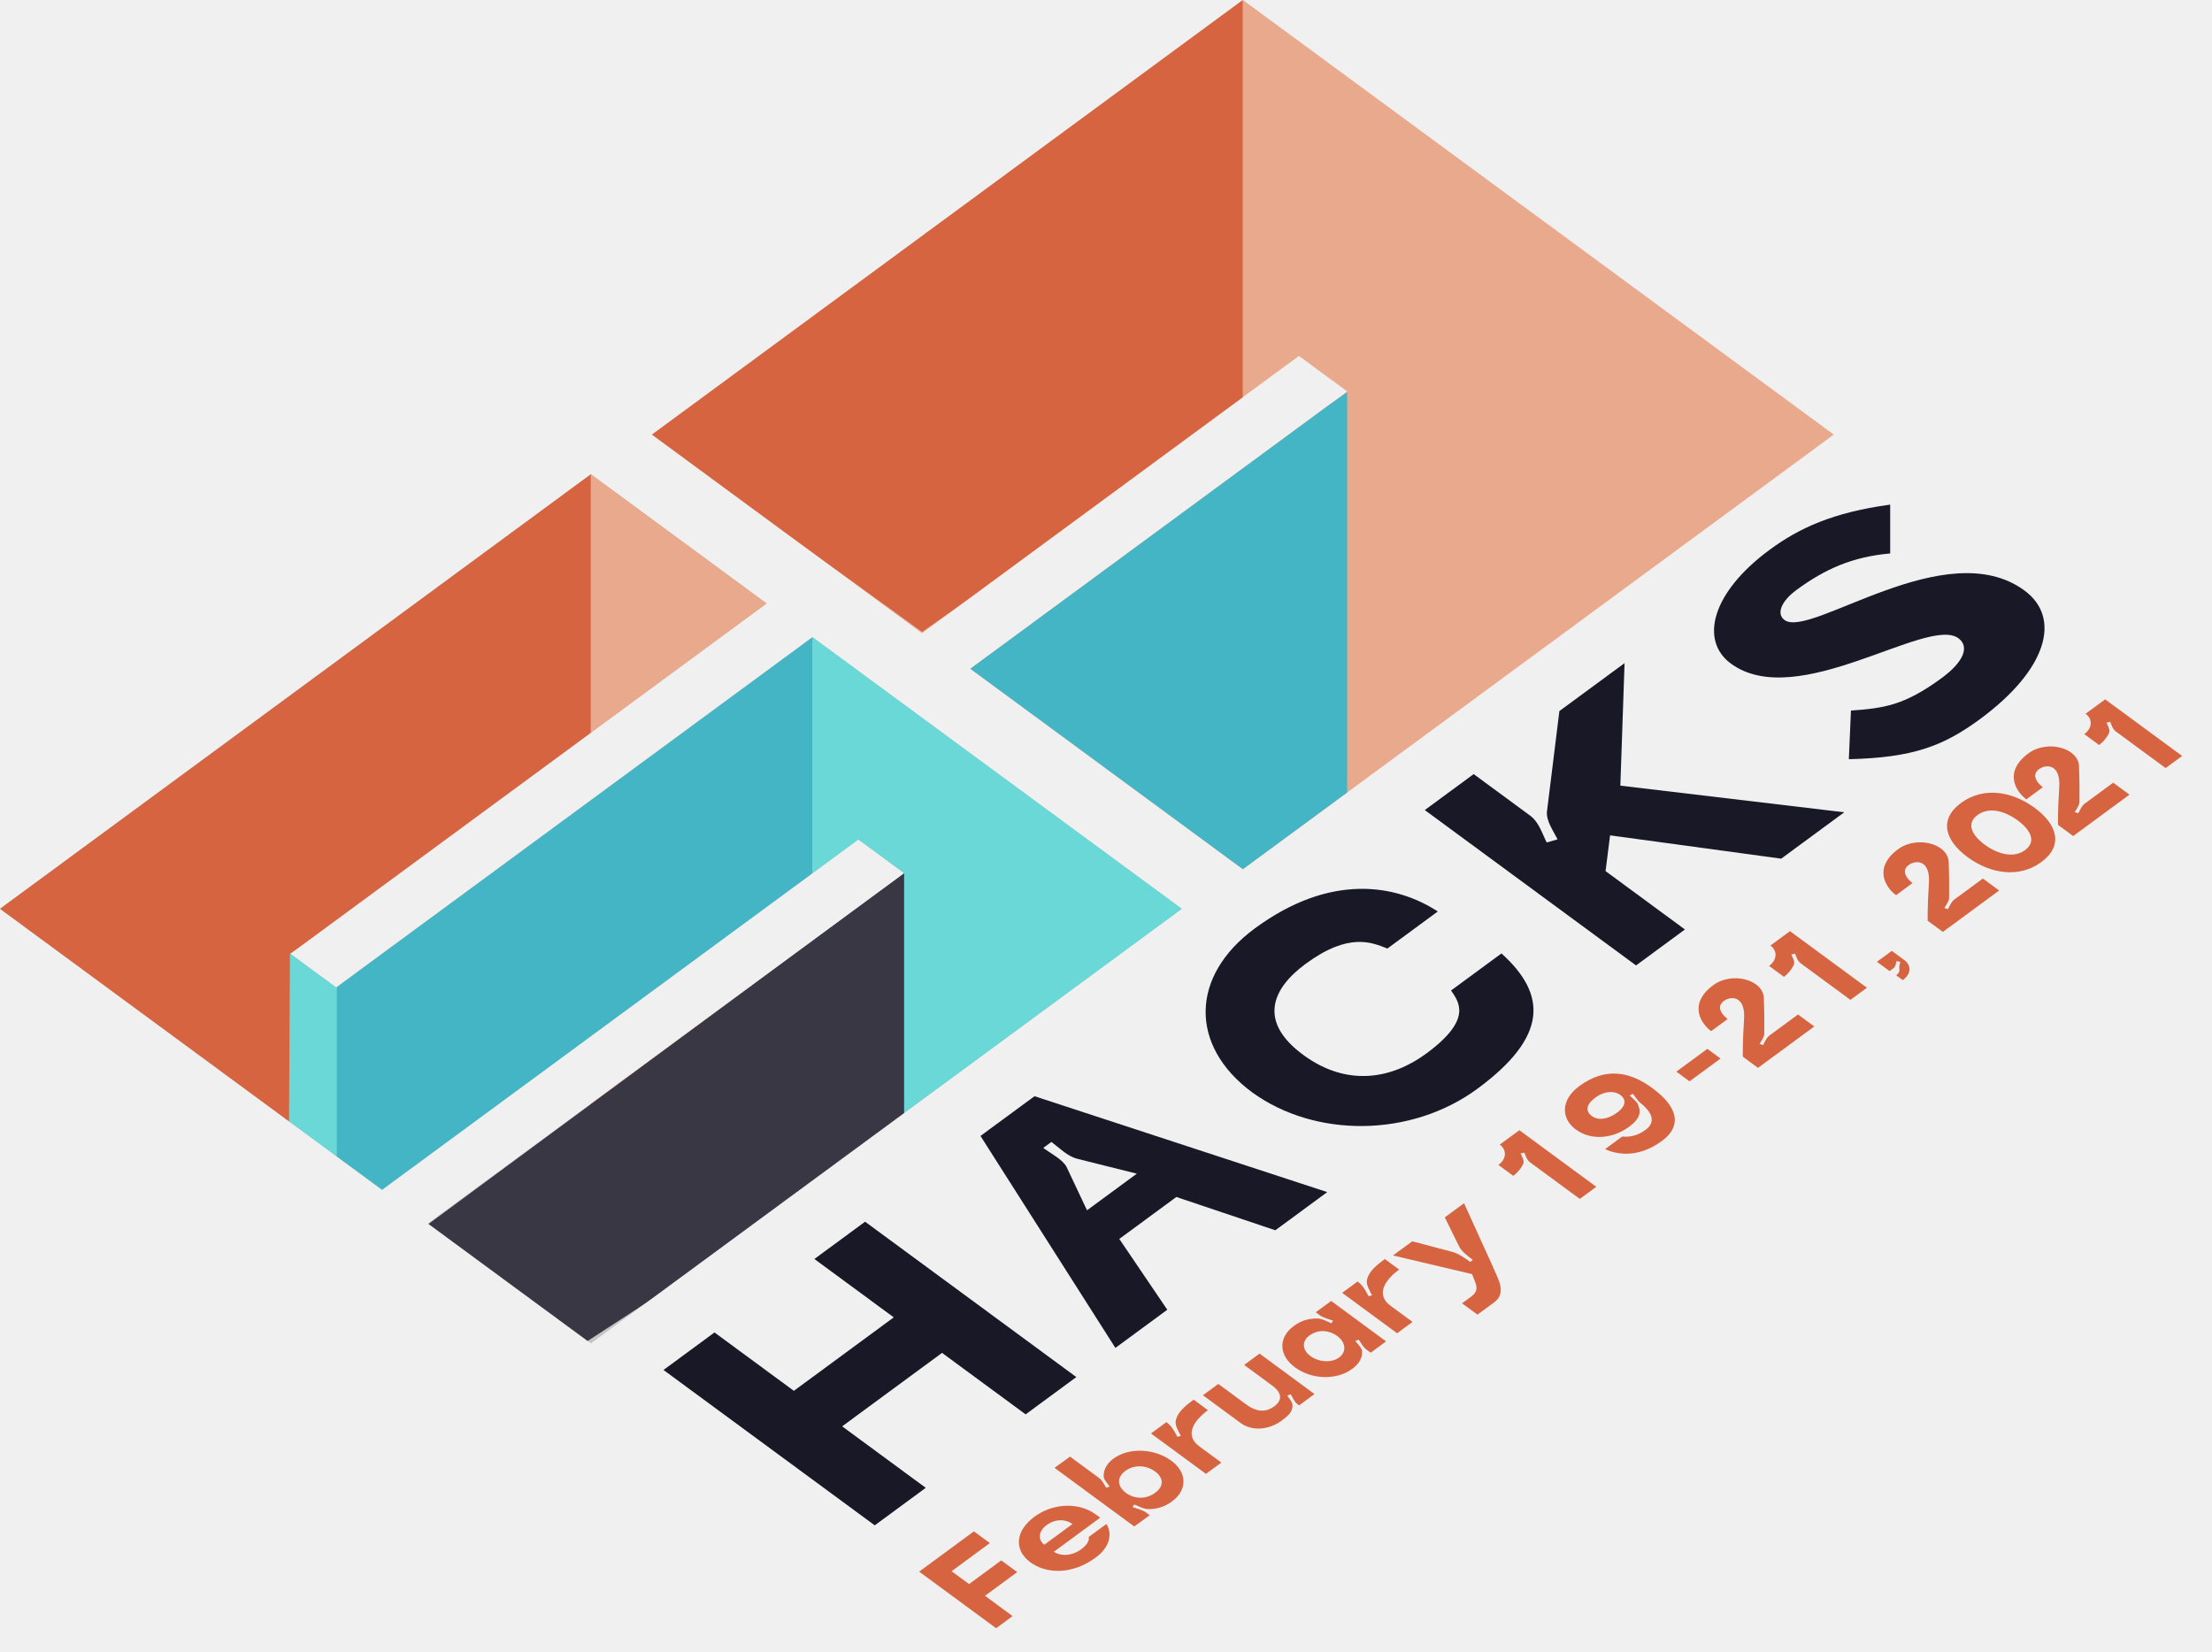
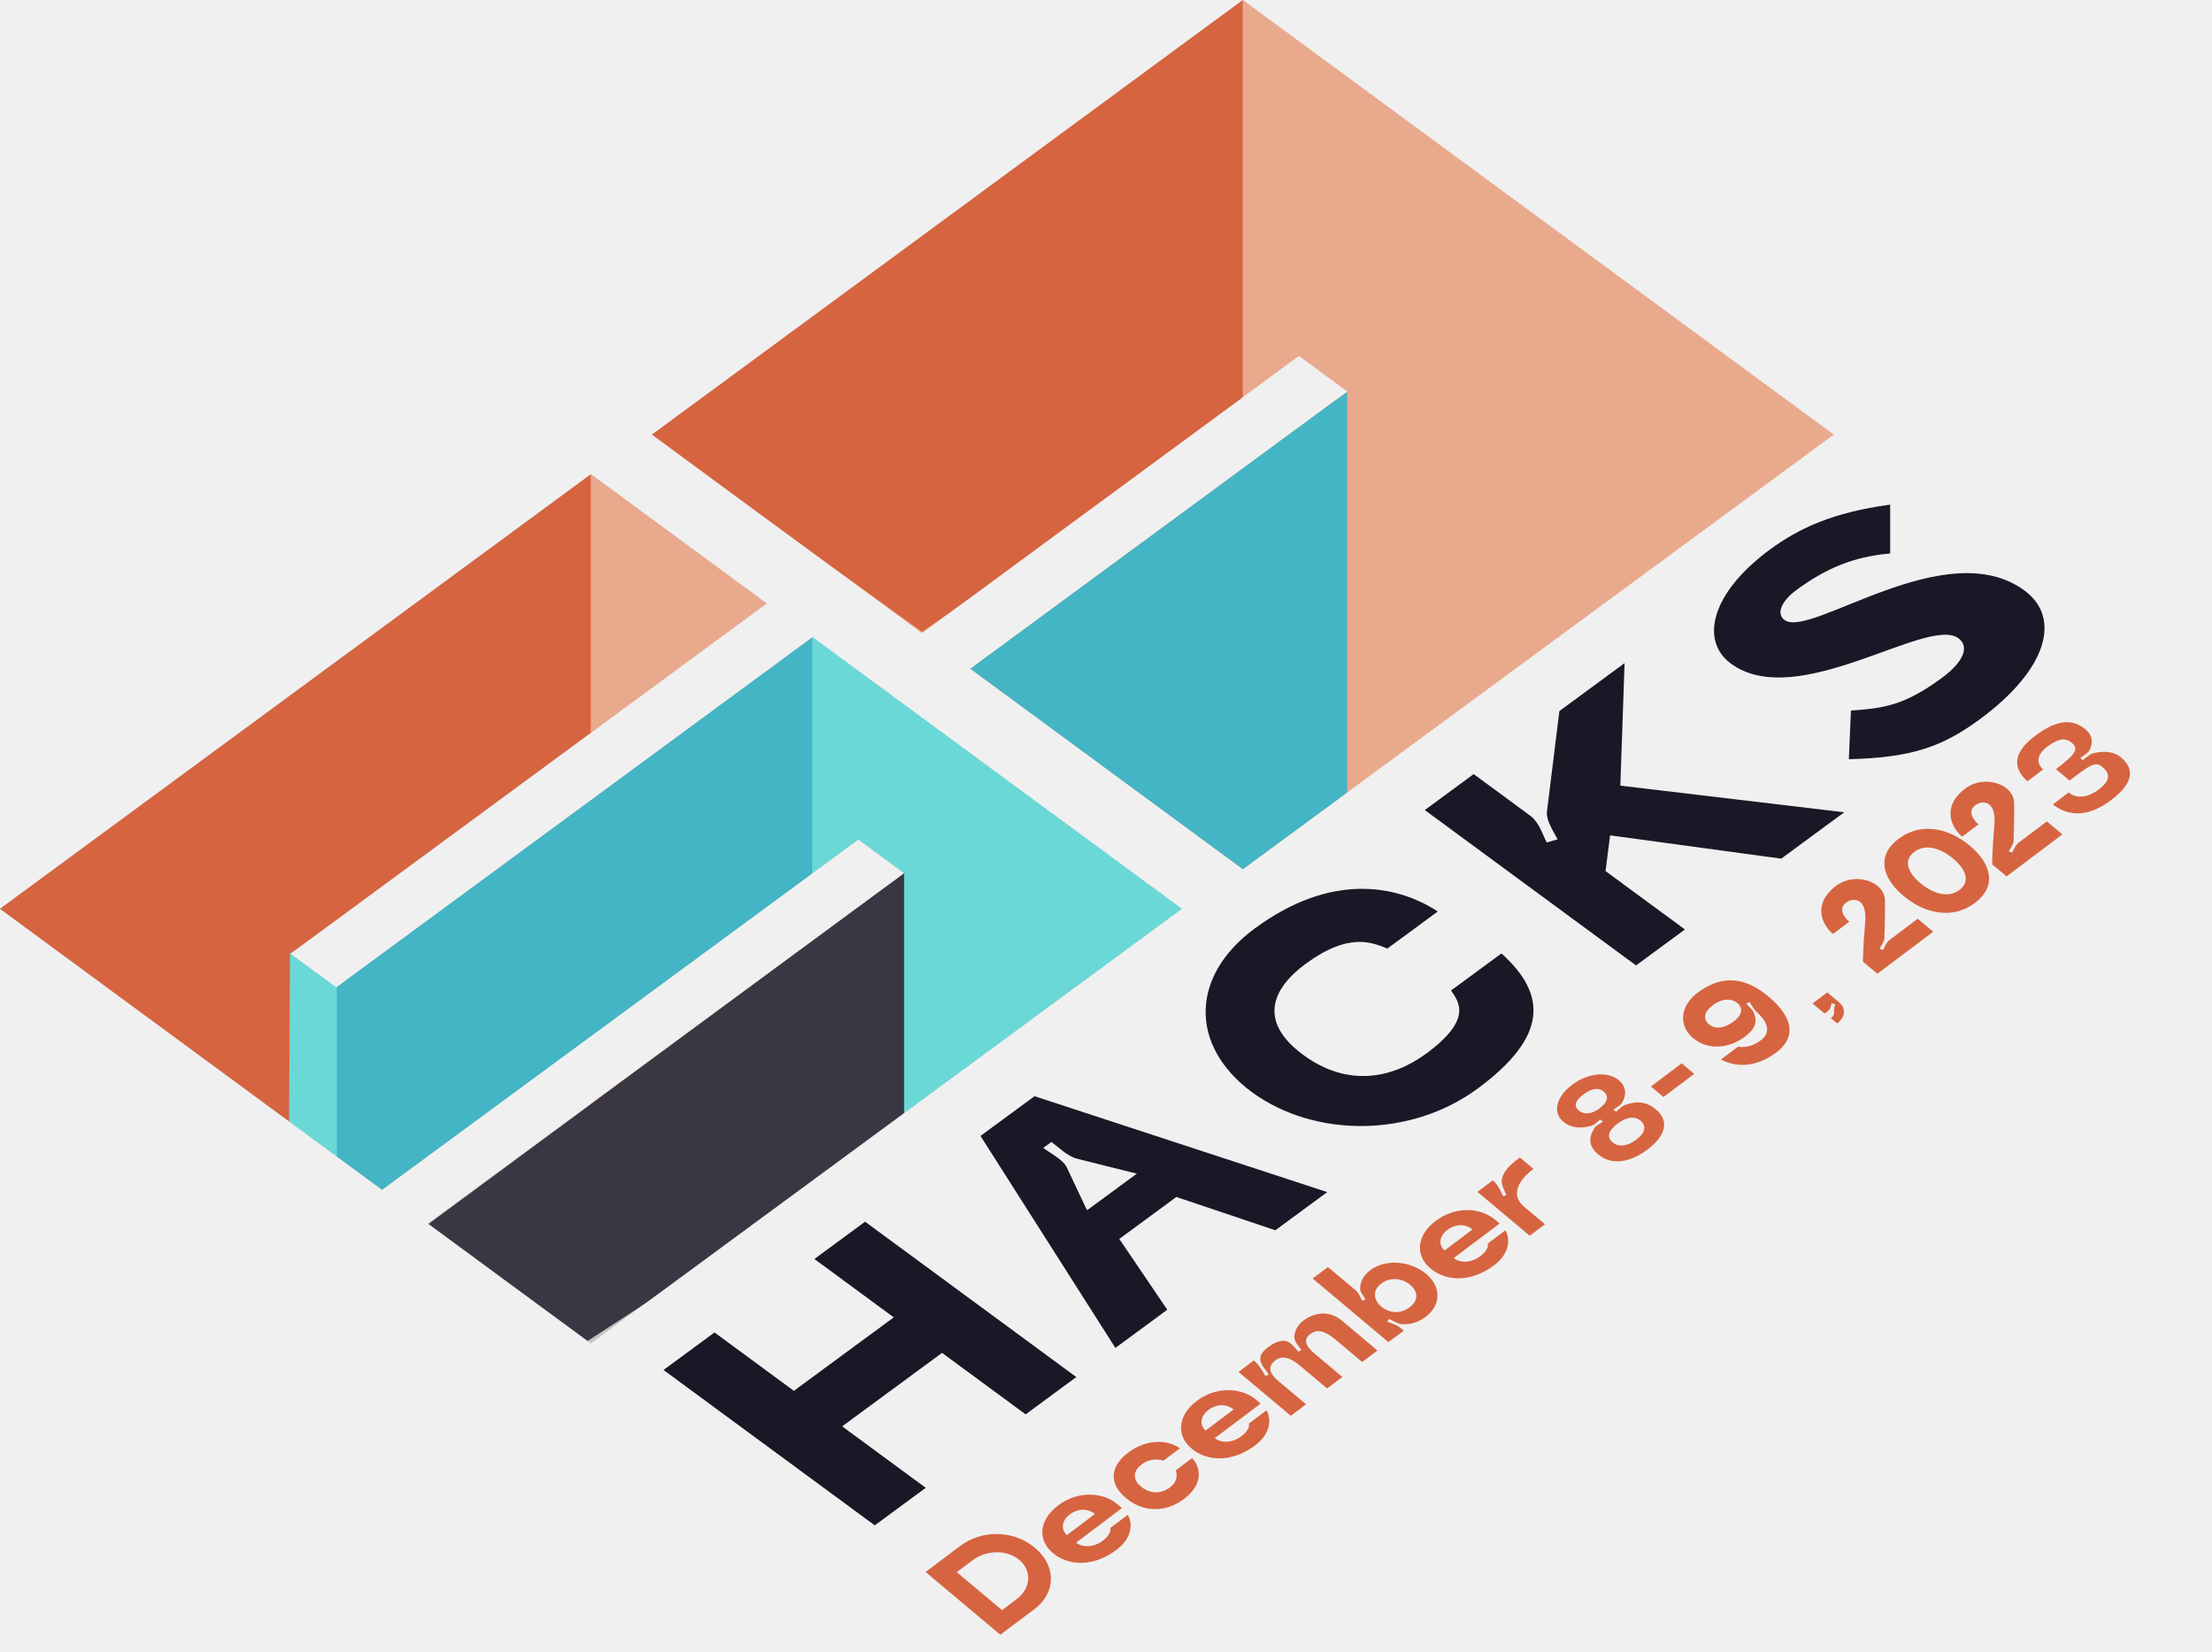
<svg xmlns="http://www.w3.org/2000/svg" width="616" height="460" viewBox="0 0 616 460" fill="none">
-   <path fill-rule="evenodd" clip-rule="evenodd" d="M0 253.071L164.557 132.051L213.498 168.044L80.86 265.591L93.627 274.98L226.266 177.433L329.114 253.071L164.557 374.092L0 253.071ZM239.033 233.771L106.395 331.318L119.162 340.707L251.8 243.16L239.033 233.771Z" fill="#C4C4C4" />
-   <mask id="mask0" mask-type="alpha" maskUnits="userSpaceOnUse" x="0" y="132" width="330" height="243">
+   <g clip-path="url(#clip0_3_10)">
    <path fill-rule="evenodd" clip-rule="evenodd" d="M0 253.071L164.557 132.051L213.498 168.044L80.86 265.591L93.627 274.98L226.266 177.433L329.114 253.071L164.557 374.092L0 253.071ZM239.033 233.771L106.395 331.318L119.162 340.707L251.8 243.16L239.033 233.771Z" fill="#C4C4C4" />
-   </mask>
-   <g mask="url(#mask0)">
-     <path d="M-24.074 256.724L165.01 126.887V208.773L93.79 260.413L93.79 351.889L-24.074 256.724Z" fill="#D66440" />
-     <path d="M80.749 265.577L225.195 175.944L226.198 257.093L80.248 353.364L80.749 265.577Z" fill="#6AD8D7" />
-     <path d="M291.901 221.683L164.508 127.624V309.471L223.691 270.003L291.901 221.683Z" fill="#E9A98D" />
-     <path d="M225.697 258.568V158.977L341.555 264.101L286.886 300.987L225.697 341.192V258.568Z" fill="#6AD8D7" />
-     <path d="M93.79 274.798L226.198 175.576V253.773L93.79 349.307L93.79 274.798Z" fill="#44B5C5" />
-     <path d="M113.35 345.25L251.777 243.076V316.11L113.35 406.111L113.35 345.25Z" fill="#393744" />
+     <mask id="mask0_3_10" style="mask-type:alpha" maskUnits="userSpaceOnUse" x="0" y="132" width="330" height="243">
+       <path fill-rule="evenodd" clip-rule="evenodd" d="M0 253.071L164.557 132.051L213.498 168.044L80.86 265.591L93.627 274.98L226.266 177.433L329.114 253.071L164.557 374.092L0 253.071ZM239.033 233.771L106.395 331.318L119.162 340.707L251.8 243.16L239.033 233.771Z" fill="#C4C4C4" />
+     </mask>
+     <g mask="url(#mask0_3_10)">
+       <path d="M-24.074 256.724L165.01 126.887V208.773L93.79 260.413V351.889L-24.074 256.724Z" fill="#D66440" />
+       <path d="M80.749 265.577L225.195 175.944L226.198 257.093L80.248 353.364L80.749 265.577Z" fill="#6AD8D7" />
+       <path d="M291.901 221.683L164.508 127.624V309.471L223.691 270.003L291.901 221.683Z" fill="#E9A98D" />
+       <path d="M225.697 258.568V158.977L341.555 264.101L286.886 300.987L225.697 341.192V258.568Z" fill="#6AD8D7" />
+       <path d="M93.79 274.798L226.198 175.576V253.773L93.79 349.307V274.798Z" fill="#44B5C5" />
+       <path d="M113.35 345.25L251.777 243.076V316.11L113.35 406.111V345.25Z" fill="#393744" />
+     </g>
+     <path fill-rule="evenodd" clip-rule="evenodd" d="M346.117 -4.95911e-05L181.561 121.021L346.117 242.042L510.674 121.021L346.117 -4.95911e-05ZM361.722 99.112L256.746 176.315L270.223 186.226L375.199 109.023L361.722 99.112Z" fill="#E9A98D" />
+     <mask id="mask1_3_10" style="mask-type:alpha" maskUnits="userSpaceOnUse" x="181" y="0" width="330" height="243">
+       <path fill-rule="evenodd" clip-rule="evenodd" d="M346.117 -4.95911e-05L181.561 121.021L346.117 242.042L510.674 121.021L346.117 -4.95911e-05ZM361.722 99.112L256.746 176.315L270.223 186.226L375.199 109.023L361.722 99.112Z" fill="#C4C4C4" />
+     </mask>
+     <g mask="url(#mask1_3_10)">
+       <path d="M258.297 189.592L375.158 109.181V232.38L345.065 243.076L258.297 189.592Z" fill="#44B5C5" />
+       <path d="M180.056 120.616L346.068 -3.689V113.608L256.793 175.944L180.056 120.616Z" fill="#D66440" />
+     </g>
+     <path d="M243.6 424.757L257.803 414.311L234.523 397.191L262.341 376.733L285.62 393.853L299.739 383.47L240.91 340.205L226.791 350.588L248.894 366.844L221.076 387.302L198.974 371.046L184.771 381.492L243.6 424.757Z" fill="#191826" />
+     <path d="M310.614 375.349L325.069 364.718L311.706 345.001L327.59 333.32L355.156 342.591L369.611 331.96L288.09 305.259L273.047 316.323L310.614 375.349ZM316.58 326.83L302.714 337.028L296.999 324.914C295.906 322.875 292.713 321.268 290.528 319.661L292.797 317.992C294.982 319.599 297.167 321.947 300.024 322.689L316.58 326.83Z" fill="#191826" />
+     <path d="M411.406 303.2C431.24 288.614 430.736 276.87 418.13 265.498L404.095 275.82C406.196 278.972 410.23 283.793 397.203 293.373C387.791 300.295 375.352 302.891 362.914 293.744C350.392 284.534 354.09 275.387 363.587 268.403C375.689 259.502 382.076 262.469 386.362 264.138L400.397 253.816C388.715 246.214 370.478 243.062 349.468 258.514C331.399 271.802 331.231 291.209 348.627 304.127C366.276 316.983 393.001 316.736 411.406 303.2Z" fill="#191826" />
+     <path d="M430.813 225.884C430.477 228.48 432.578 231.385 433.755 233.734L430.729 234.599C429.469 232.189 428.628 228.975 426.107 227.12L410.391 215.562L396.776 225.575L455.606 268.84L469.22 258.827L447.117 242.572L448.378 232.621L496.03 239.111L513.594 226.193L451.235 218.776L452.412 184.659L434.259 198.009L430.813 225.884Z" fill="#191826" />
+     <path d="M526.38 140.52C510.496 142.683 501.084 147.01 492.848 153.067C476.544 165.057 473.35 178.408 482.006 184.774C500.496 198.371 536.801 171.423 545.374 177.728C548.483 180.015 546.971 184.218 540.751 188.791C530.162 196.579 524.447 197.197 515.455 197.877L514.867 211.413C532.599 210.98 541.088 207.828 551.341 200.287C570.166 186.443 574.116 172.042 563.779 164.439C541.928 148.369 504.109 177.913 496.966 172.66C494.529 170.867 496.209 167.282 500.243 164.316C508.227 158.444 515.875 155.045 526.38 154.117V140.52Z" fill="#191826" />
+     <path d="M288.005 448.153L282.635 452.154L278.568 455.218L257.755 437.753L267.315 430.55C273.384 425.976 282.161 425.945 288.216 431.026C294.271 436.107 294.104 443.604 288.005 448.153ZM279.045 448.368L283.112 445.304C287.269 442.171 287.279 437.249 283.874 434.391C280.468 431.533 274.817 431.48 270.659 434.613L266.441 437.792L279.045 448.368ZM310.924 431.578C304.49 436.427 297.537 436.102 293.2 432.463C288.862 428.824 289.336 423.228 294.677 419.203C300.201 415.041 307.18 415.484 311.196 418.902C311.516 419.17 312.245 419.734 312.448 419.952L299.671 429.58C301.097 430.777 304.21 431.213 307.093 429.041C308.944 427.646 309.428 426.215 309.178 425.522L314.064 421.84C315.123 423.453 315.901 427.828 310.924 431.578ZM297.139 427.455L304.908 421.6C303.045 420.037 300.25 419.964 297.913 421.725C295.546 423.509 295.45 426.038 297.139 427.455ZM313.53 417.143C308.669 413.063 309.181 408.273 314.189 404.5C319.378 400.589 325.171 400.907 328.589 403.291L324.007 406.745C324.007 406.745 320.885 405.527 317.91 407.815C315.573 409.576 315.304 411.912 317.72 413.939C320.076 415.965 323.255 416.119 325.714 414.267C328.656 412.096 327.416 409.461 327.416 409.461L331.999 406.007C334.772 409.156 334.714 413.651 329.737 417.401C324.639 421.243 318.392 421.222 313.53 417.143ZM349.54 402.478C343.107 407.327 336.154 407.003 331.816 403.363C327.479 399.724 327.953 394.128 333.294 390.103C338.817 385.941 345.797 386.384 349.813 389.802C350.133 390.071 350.862 390.634 351.065 390.852L338.288 400.48C339.714 401.677 342.827 402.113 345.71 399.941C347.561 398.546 348.045 397.115 347.795 396.422L352.681 392.74C353.74 394.353 354.517 398.728 349.54 402.478ZM335.755 398.355L343.525 392.5C341.662 390.937 338.867 390.864 336.53 392.625C334.163 394.409 334.067 396.938 335.755 398.355ZM360.477 371.706C360.719 370.41 361.382 368.937 362.93 367.771C366.147 365.346 370.293 364.911 373.612 367.695L383.597 376.073L379.348 379.275L371.75 372.9C368.897 370.506 366.737 370.095 364.916 371.467C362.943 372.953 363.374 374.668 366.227 377.062L373.824 383.437L369.576 386.639L361.978 380.264C359.125 377.87 356.964 377.458 355.113 378.853C353.08 380.386 353.268 382.284 356.121 384.677L363.719 391.053L359.47 394.254L344.915 382.041L349.164 378.84L349.338 378.986C350.619 380.061 351.584 381.837 352.412 383.161L353.344 382.783C352.516 381.459 350.863 379.831 350.961 378.366C350.993 377.136 351.732 376.209 353.219 375.089C354.554 374.082 355.91 373.432 357.339 373.374C359.215 373.305 360.534 375.186 361.574 376.396L362.449 375.922C361.41 374.712 360.171 373.141 360.477 371.706ZM369.821 352.842L377.506 359.291C378.379 360.023 378.851 361.29 379.363 362.203L380.294 361.872C379.782 360.959 378.741 359.844 378.767 358.85C378.783 357.076 379.545 355.25 381.548 353.741C385.888 350.471 392.623 351.144 396.878 354.521C401.338 358.022 401.527 363.304 397.005 366.711C394.972 368.243 392.724 368.871 390.497 368.741C389.248 368.709 387.934 367.751 386.816 367.296L386.32 368.04C387.439 368.496 389.004 368.939 389.877 369.672L390.925 370.551L386.647 373.728L365.543 356.019L369.821 352.842ZM392.553 364.039C395.103 362.118 394.929 359.652 392.717 357.796C390.505 355.939 387.214 355.498 384.665 357.419C382.115 359.34 382.462 362 384.675 363.856C386.887 365.712 390.004 365.96 392.553 364.039ZM416.075 352.341C409.641 357.189 402.688 356.865 398.351 353.226C394.014 349.586 394.488 343.99 399.829 339.965C405.352 335.803 412.332 336.246 416.348 339.664C416.668 339.933 417.397 340.496 417.599 340.715L404.823 350.342C406.249 351.539 409.361 351.976 412.244 349.803C414.096 348.408 414.579 346.977 414.33 346.285L419.216 342.603C420.274 344.216 421.052 348.59 416.075 352.341ZM402.29 348.217L410.059 342.363C408.196 340.8 405.402 340.727 403.065 342.487C400.698 344.271 400.602 346.801 402.29 348.217ZM418.27 328.202C418.833 326.016 420.421 324.448 423.243 322.321L427.028 325.497C423.143 328.424 420.385 332.635 424.431 336.03L430.253 340.915L426.005 344.117L411.45 331.904L415.698 328.702L415.873 328.849C417.154 329.923 417.941 331.695 418.559 333.084L419.517 332.825C418.899 331.436 417.905 329.635 418.27 328.202ZM443.969 314.214C444.095 313.933 444.37 313.68 444.643 313.474C445.189 313.063 445.882 312.726 446.368 312.36L445.67 311.726C444.912 312.298 444.114 313.224 443.125 313.506C440.218 314.305 437.515 314.163 435.331 312.331C432.304 309.791 433.371 305.417 437.771 302.101C442.172 298.785 447.72 298.221 450.776 300.786C452.93 302.593 453.021 304.796 451.711 307.128C451.555 307.384 451.281 307.638 450.978 307.866C450.431 308.278 449.767 308.639 449.282 309.005L450.04 309.593C450.556 309.204 451.077 308.626 451.653 308.192C451.896 308.009 452.198 307.827 452.469 307.716C455.742 306.548 458.358 306.616 461.211 309.01C464.879 312.087 463.968 316.205 458.809 320.092C453.71 323.934 448.639 324.464 445.117 321.509C442.351 319.188 442.351 316.917 443.969 314.214ZM445.484 308.622C447.669 306.975 448.131 305.236 446.617 303.966C445.191 302.769 443.22 303.049 440.944 304.764C438.638 306.502 438.211 308.029 439.666 309.25C441.151 310.496 443.329 310.245 445.484 308.622ZM455.667 317.36C458.368 315.325 458.448 313.41 456.876 312.091C455.304 310.772 453.099 310.903 450.459 312.893C447.789 314.906 447.443 316.742 449.044 318.086C450.558 319.356 452.966 319.395 455.667 317.36ZM463.24 305.488L459.746 302.557L468.305 296.108L471.798 299.039L463.24 305.488ZM488.45 282.086C489.312 284.357 489.144 286.245 485.897 288.692C481.83 291.757 475.884 292.761 471.459 289.048C467.675 285.873 467.491 280.401 472.771 276.422C479.994 270.979 486.529 272.499 492.497 277.507C499.803 283.638 499.958 289.084 494.708 293.041C488.092 298.026 482.296 296.691 479.275 295.027L484.01 291.459C485.372 291.684 487.753 291.652 490.333 289.708C493.094 287.627 492.601 284.892 489.143 281.749C488.358 281.043 487.824 279.869 487.22 279.072L486.317 279.475C486.95 280.296 488.117 281.178 488.45 282.086ZM483.822 279.315C482.25 277.996 479.603 277.95 477.024 279.894C474.444 281.838 474.214 283.819 475.931 285.261C477.62 286.677 480.215 286.39 482.795 284.446C485.375 282.503 485.365 280.609 483.822 279.315ZM509.173 281.445L508.111 282.245L504.763 279.436L508.86 276.349L512.179 279.134C514.042 280.697 514.037 283.158 511.609 284.987L509.862 283.522C510.682 282.904 510.847 282.27 510.772 281.723C510.671 281.058 510.899 280.283 511.066 279.601L510.03 279.409C509.863 280.09 509.81 280.965 509.173 281.445ZM524.772 261.252C524.747 262.198 523.916 263.289 523.416 264.175L524.359 264.531C524.858 263.645 525.307 262.426 526.187 261.763L534.047 255.84L538.355 259.455L522.817 271.163L518.8 267.793C518.8 267.793 518.821 263.557 519.412 256.9C520.04 249.983 516.086 249.856 514.083 251.365C511.716 253.149 513.821 255.689 514.986 256.666L510.433 260.096C507.464 257.604 504.553 251.778 511.351 246.655C516.601 242.699 524.948 245.45 524.926 250.844C524.97 254.845 524.861 259.007 524.772 261.252ZM530.072 249.469C524.018 244.389 522.573 238.198 528.704 233.579C534.834 228.959 542.53 230.439 548.585 235.519C554.64 240.6 556.113 246.815 549.983 251.434C543.852 256.054 536.127 254.55 530.072 249.469ZM534.806 245.949C538.095 248.709 542.427 250.266 545.675 247.819C548.952 245.349 547.199 241.849 543.91 239.088C540.591 236.304 536.348 234.773 533.07 237.243C529.823 239.69 531.487 243.165 534.806 245.949ZM560.751 234.14C560.726 235.086 559.895 236.176 559.395 237.063L560.338 237.418C560.837 236.532 561.286 235.314 562.166 234.65L570.026 228.727L574.334 232.342L558.796 244.051L554.779 240.68C554.779 240.68 554.8 236.445 555.391 229.788C556.019 222.871 552.065 222.743 550.062 224.253C547.695 226.036 549.8 228.576 550.965 229.553L546.413 232.984C543.443 230.492 540.532 224.666 547.33 219.543C552.58 215.587 560.927 218.337 560.905 223.732C560.949 227.732 560.84 231.894 560.751 234.14ZM583.072 209.717C586.095 209.015 588.795 209.299 590.657 210.909C594.645 214.256 593.945 218.26 587.875 222.834C580.743 228.208 575.246 226.834 571.691 223.996L576.091 220.68C578.245 222.487 581.377 222.167 584.443 219.857C587.902 217.25 587.595 215.349 585.412 213.517C583.52 211.929 582.002 213.073 576.327 217.349L572.543 214.174C578.006 210.057 579.027 208.546 576.901 206.81C575.154 205.345 573.123 205.67 570.179 207.888C567.326 210.038 566.847 212.439 569.001 214.247L564.6 217.563C561.227 214.587 559.675 210.24 566.625 205.003C572.482 200.589 576.875 199.829 580.863 203.175C582.61 204.641 582.977 206.543 581.966 208.789C581.555 209.701 580.198 210.399 579.318 211.062L580.015 211.696C580.926 211.009 581.904 209.994 583.072 209.717Z" fill="#D66440" />
  </g>
-   <path fill-rule="evenodd" clip-rule="evenodd" d="M346.117 -5.10206e-05L181.561 121.021L346.117 242.042L510.674 121.021L346.117 -5.10206e-05ZM361.722 99.112L256.746 176.315L270.223 186.226L375.199 109.023L361.722 99.112Z" fill="#E9A98D" />
-   <mask id="mask1" mask-type="alpha" maskUnits="userSpaceOnUse" x="181" y="0" width="330" height="243">
-     <path fill-rule="evenodd" clip-rule="evenodd" d="M346.117 -5.10206e-05L181.561 121.021L346.117 242.042L510.674 121.021L346.117 -5.10206e-05ZM361.722 99.112L256.746 176.315L270.223 186.226L375.199 109.023L361.722 99.112Z" fill="#C4C4C4" />
-   </mask>
-   <g mask="url(#mask1)">
-     <path d="M258.297 189.592L375.158 109.181V232.38L345.065 243.076L258.297 189.592Z" fill="#44B5C5" />
-     <path d="M180.056 120.616L346.068 -3.689V113.608L256.793 175.944L180.056 120.616Z" fill="#D66440" />
-   </g>
-   <path d="M243.6 424.757L257.803 414.311L234.523 397.191L262.341 376.733L285.62 393.853L299.739 383.47L240.91 340.205L226.791 350.588L248.894 366.844L221.076 387.302L198.974 371.046L184.771 381.492L243.6 424.757Z" fill="#191826" />
-   <path d="M310.614 375.349L325.069 364.718L311.706 345.001L327.59 333.32L355.156 342.591L369.611 331.96L288.09 305.259L273.047 316.323L310.614 375.349ZM316.58 326.83L302.714 337.028L296.999 324.914C295.906 322.875 292.713 321.268 290.528 319.661L292.797 317.992C294.982 319.599 297.167 321.947 300.024 322.689L316.58 326.83Z" fill="#191826" />
-   <path d="M411.406 303.2C431.24 288.614 430.736 276.87 418.13 265.498L404.095 275.82C406.196 278.972 410.23 283.793 397.203 293.373C387.791 300.295 375.352 302.891 362.914 293.744C350.392 284.534 354.09 275.387 363.587 268.403C375.689 259.502 382.076 262.469 386.362 264.138L400.397 253.816C388.715 246.214 370.478 243.062 349.468 258.514C331.399 271.802 331.231 291.209 348.627 304.127C366.276 316.983 393.001 316.736 411.406 303.2Z" fill="#191826" />
-   <path d="M430.813 225.884C430.477 228.48 432.578 231.385 433.755 233.734L430.729 234.599C429.469 232.189 428.628 228.975 426.107 227.12L410.391 215.562L396.776 225.575L455.606 268.84L469.22 258.827L447.117 242.572L448.378 232.621L496.03 239.111L513.594 226.193L451.235 218.776L452.412 184.659L434.259 198.009L430.813 225.884Z" fill="#191826" />
-   <path d="M526.38 140.52C510.496 142.683 501.084 147.01 492.848 153.067C476.544 165.057 473.35 178.408 482.006 184.774C500.496 198.371 536.801 171.423 545.374 177.728C548.483 180.015 546.971 184.218 540.751 188.791C530.162 196.579 524.447 197.197 515.455 197.877L514.867 211.413C532.599 210.98 541.088 207.828 551.341 200.287C570.166 186.443 574.116 172.042 563.779 164.439C541.928 148.369 504.109 177.913 496.966 172.66C494.529 170.867 496.209 167.282 500.243 164.316C508.227 158.444 515.875 155.045 526.38 154.117V140.52Z" fill="#191826" />
-   <path d="M275.649 429.699L271.21 426.434L255.965 437.646L277.394 453.406L281.985 450.029L274.302 444.378L283.271 437.781L278.832 434.517L269.863 441.113L264.995 437.534L275.649 429.699Z" fill="#D66440" />
-   <path d="M305.118 433.736C310.139 430.044 309.22 425.902 308.087 424.393L303.159 428.018C303.434 428.671 302.975 430.044 301.108 431.418C298.2 433.556 294.985 433.219 293.485 432.115L306.373 422.637C306.159 422.435 305.394 421.917 305.057 421.669C300.832 418.517 293.638 418.27 288.067 422.367C282.679 426.329 282.342 431.665 286.904 435.02C291.465 438.374 298.628 438.509 305.118 433.736ZM290.822 430.157C289.046 428.851 289.077 426.442 291.465 424.686C293.822 422.952 296.7 422.952 298.659 424.393L290.822 430.157Z" fill="#D66440" />
-   <path d="M297.983 405.619L293.667 408.748L315.861 425.07L320.177 421.941L319.075 421.131C318.157 420.455 316.534 420.072 315.371 419.667L315.861 418.947C317.024 419.352 318.402 420.23 319.687 420.23C321.983 420.298 324.279 419.645 326.33 418.136C330.892 414.782 330.555 409.761 325.871 406.542C321.402 403.435 314.453 402.962 310.075 406.182C308.054 407.667 307.32 409.423 307.35 411.112C307.35 412.058 308.452 413.093 309.003 413.949L308.054 414.286C307.503 413.431 306.983 412.238 306.065 411.562L297.983 405.619ZM321.677 415.705C319.106 417.596 315.891 417.438 313.565 415.727C311.238 414.016 310.81 411.495 313.381 409.604C315.953 407.712 319.351 408.05 321.677 409.761C324.004 411.472 324.249 413.814 321.677 415.705Z" fill="#D66440" />
-   <path d="M327.444 395.479C327.107 396.853 328.178 398.541 328.852 399.847L327.872 400.117C327.199 398.811 326.342 397.145 324.995 396.155L324.811 396.02L320.525 399.172L335.831 410.428L340.117 407.276L333.995 402.774C329.74 399.644 332.464 395.569 336.382 392.688L332.403 389.761C329.556 391.855 327.964 393.385 327.444 395.479Z" fill="#D66440" />
-   <path d="M359.94 391.392C359.971 390.469 358.991 389.433 358.471 388.6L359.45 388.285C359.971 389.118 360.399 390.289 361.256 390.964L361.777 391.347L366.063 388.195L350.756 376.938L346.471 380.09L354.246 385.809C357.185 387.97 357.063 389.996 354.828 391.64C352.777 393.148 350.236 393.441 347.052 391.099L339.277 385.381L334.991 388.533L345.491 396.255C348.95 398.799 353.726 397.944 356.818 395.67C358.961 394.094 359.909 393.126 359.94 391.392Z" fill="#D66440" />
-   <path d="M379.298 376.21C379.206 375.242 378.043 374.251 377.431 373.396L378.38 373.058C378.992 373.869 379.543 375.084 380.461 375.76L381.716 376.683L386.002 373.531L370.696 362.274L366.41 365.426L367.573 366.282C368.492 366.957 370.114 367.34 371.247 367.767L370.757 368.488C369.594 368.038 368.247 367.182 366.931 367.16C364.635 367.092 362.369 367.722 360.349 369.208C355.849 372.518 356.094 377.426 360.655 380.78C365.216 384.135 372.104 384.473 376.604 381.163C378.655 379.655 379.451 377.944 379.298 376.21ZM364.941 377.628C362.614 375.917 362.492 373.486 364.635 371.91C367.114 370.086 370.145 370.379 372.471 372.09C374.737 373.801 375.074 376.435 372.931 378.011C370.788 379.587 367.237 379.317 364.941 377.628Z" fill="#D66440" />
-   <path d="M380.687 356.322C380.35 357.696 381.422 359.384 382.095 360.69L381.115 360.96C380.442 359.654 379.585 357.988 378.238 356.998L378.054 356.863L373.768 360.014L389.075 371.271L393.361 368.119L387.238 363.617C382.983 360.487 385.707 356.412 389.626 353.531L385.646 350.604C382.799 352.698 381.207 354.228 380.687 356.322Z" fill="#D66440" />
-   <path d="M393.285 345.661L387.928 349.601L409.939 354.802L410.673 356.648C411.377 358.426 411.561 359.687 409.724 361.038L407.153 362.929L411.439 366.081L416.122 362.636C418.633 360.79 418.235 358.111 416.673 354.892C416.183 353.811 415.847 352.933 415.357 351.897L407.704 335.057L402.347 338.997L406.357 347.125C407.03 348.52 408.806 349.826 410.183 350.839L409.418 351.402C408.041 350.389 406.234 349.106 404.367 348.588L393.285 345.661Z" fill="#D66440" />
-   <path d="M424.179 324.112C424.577 323.234 423.842 322.108 423.475 321.207L424.515 320.982C424.883 321.883 425.189 323.009 426.107 323.684L439.944 333.86L444.536 330.483L423.107 314.724L417.658 318.731C419.709 320.239 419.526 322.761 417.291 324.404L421.424 327.444C422.556 326.611 423.597 325.35 424.179 324.112Z" fill="#D66440" />
-   <path d="M456.085 307.446C455.718 306.59 454.493 305.78 453.82 305.014L454.738 304.609C455.381 305.352 455.963 306.455 456.789 307.108C460.432 310.012 461.014 312.601 458.228 314.65C455.626 316.564 453.177 316.654 451.769 316.474L446.993 319.986C450.146 321.494 456.146 322.62 462.82 317.712C468.116 313.817 467.81 308.639 460.126 302.988C453.85 298.373 447.085 297.089 439.799 302.448C434.473 306.365 434.809 311.566 438.789 314.492C443.442 317.915 449.534 316.811 453.636 313.795C456.912 311.386 457.034 309.584 456.085 307.446ZM451.248 304.924C452.871 306.117 452.932 307.918 450.33 309.832C447.728 311.746 445.065 312.083 443.289 310.778C441.483 309.449 441.667 307.558 444.269 305.645C446.871 303.731 449.595 303.708 451.248 304.924Z" fill="#D66440" />
-   <path d="M470.505 301.119L479.138 294.77L475.464 292.068L466.831 298.417L470.505 301.119Z" fill="#D66440" />
-   <path d="M491.316 287.885C491.346 285.746 491.346 281.783 491.193 277.979C491.071 272.846 482.408 270.437 477.112 274.331C470.254 279.374 473.407 284.845 476.53 287.142L481.122 283.765C479.897 282.864 477.663 280.5 480.05 278.744C482.071 277.258 486.142 277.281 485.683 283.877C485.255 290.226 485.346 294.256 485.346 294.256L489.571 297.363L505.245 285.836L500.714 282.504L492.785 288.335C491.897 288.988 491.469 290.159 490.979 291.014L490 290.699C490.489 289.843 491.316 288.785 491.316 287.885Z" fill="#D66440" />
-   <path d="M499.544 268.685C499.942 267.807 499.208 266.681 498.84 265.781L499.881 265.556C500.249 266.456 500.555 267.582 501.473 268.257L515.31 278.433L519.902 275.056L498.473 259.297L493.024 263.304C495.075 264.813 494.891 267.334 492.657 268.978L496.789 272.017C497.922 271.184 498.963 269.923 499.544 268.685Z" fill="#D66440" />
-   <path d="M527.288 269.625C527.931 269.152 527.961 268.319 528.114 267.666L529.186 267.824C529.033 268.476 528.818 269.219 528.941 269.85C529.033 270.368 528.88 270.975 528.053 271.583L529.89 272.934C532.339 271.133 532.278 268.792 530.318 267.351L526.828 264.784L522.696 267.824L526.216 270.413L527.288 269.625Z" fill="#D66440" />
-   <path d="M542.795 250.025C542.826 247.886 542.826 243.924 542.673 240.119C542.55 234.986 533.887 232.577 528.591 236.472C521.734 241.515 524.887 246.985 528.009 249.282L532.601 245.905C531.377 245.004 529.142 242.64 531.53 240.884C533.55 239.398 537.622 239.421 537.163 246.017C536.734 252.366 536.826 256.396 536.826 256.396L541.05 259.503L556.724 247.976L552.193 244.644L544.265 250.475C543.377 251.128 542.948 252.299 542.459 253.154L541.479 252.839C541.969 251.983 542.795 250.925 542.795 250.025Z" fill="#D66440" />
-   <path d="M547.932 238.682C554.3 243.365 562.289 244.604 568.473 240.056C574.657 235.508 572.973 229.632 566.606 224.949C560.238 220.266 552.279 219.051 546.095 223.598C539.912 228.146 541.565 234 547.932 238.682ZM552.708 235.215C549.218 232.649 547.412 229.384 550.687 226.975C553.993 224.544 558.402 225.895 561.891 228.461C565.351 231.005 567.249 234.292 563.943 236.724C560.667 239.133 556.167 237.759 552.708 235.215Z" fill="#D66440" />
-   <path d="M579.088 223.334C579.119 221.195 579.119 217.233 578.966 213.428C578.843 208.295 570.18 205.886 564.884 209.781C558.027 214.824 561.18 220.294 564.302 222.591L568.894 219.214C567.67 218.313 565.435 215.949 567.823 214.193C569.843 212.707 573.915 212.73 573.455 219.326C573.027 225.675 573.119 229.705 573.119 229.705L577.343 232.812L593.017 221.285L588.486 217.953L580.558 223.784C579.67 224.437 579.241 225.608 578.751 226.463L577.772 226.148C578.262 225.293 579.088 224.234 579.088 223.334Z" fill="#D66440" />
-   <path d="M587.317 204.134C587.715 203.256 586.98 202.131 586.613 201.23L587.653 201.005C588.021 201.905 588.327 203.031 589.245 203.707L603.082 213.883L607.674 210.506L586.245 194.746L580.796 198.753C582.847 200.262 582.664 202.783 580.429 204.427L584.562 207.466C585.694 206.633 586.735 205.373 587.317 204.134Z" fill="#D66440" />
+   <defs>
+     <clipPath id="clip0_3_10">
+       <rect width="616" height="460" fill="white" />
+     </clipPath>
+   </defs>
</svg>
